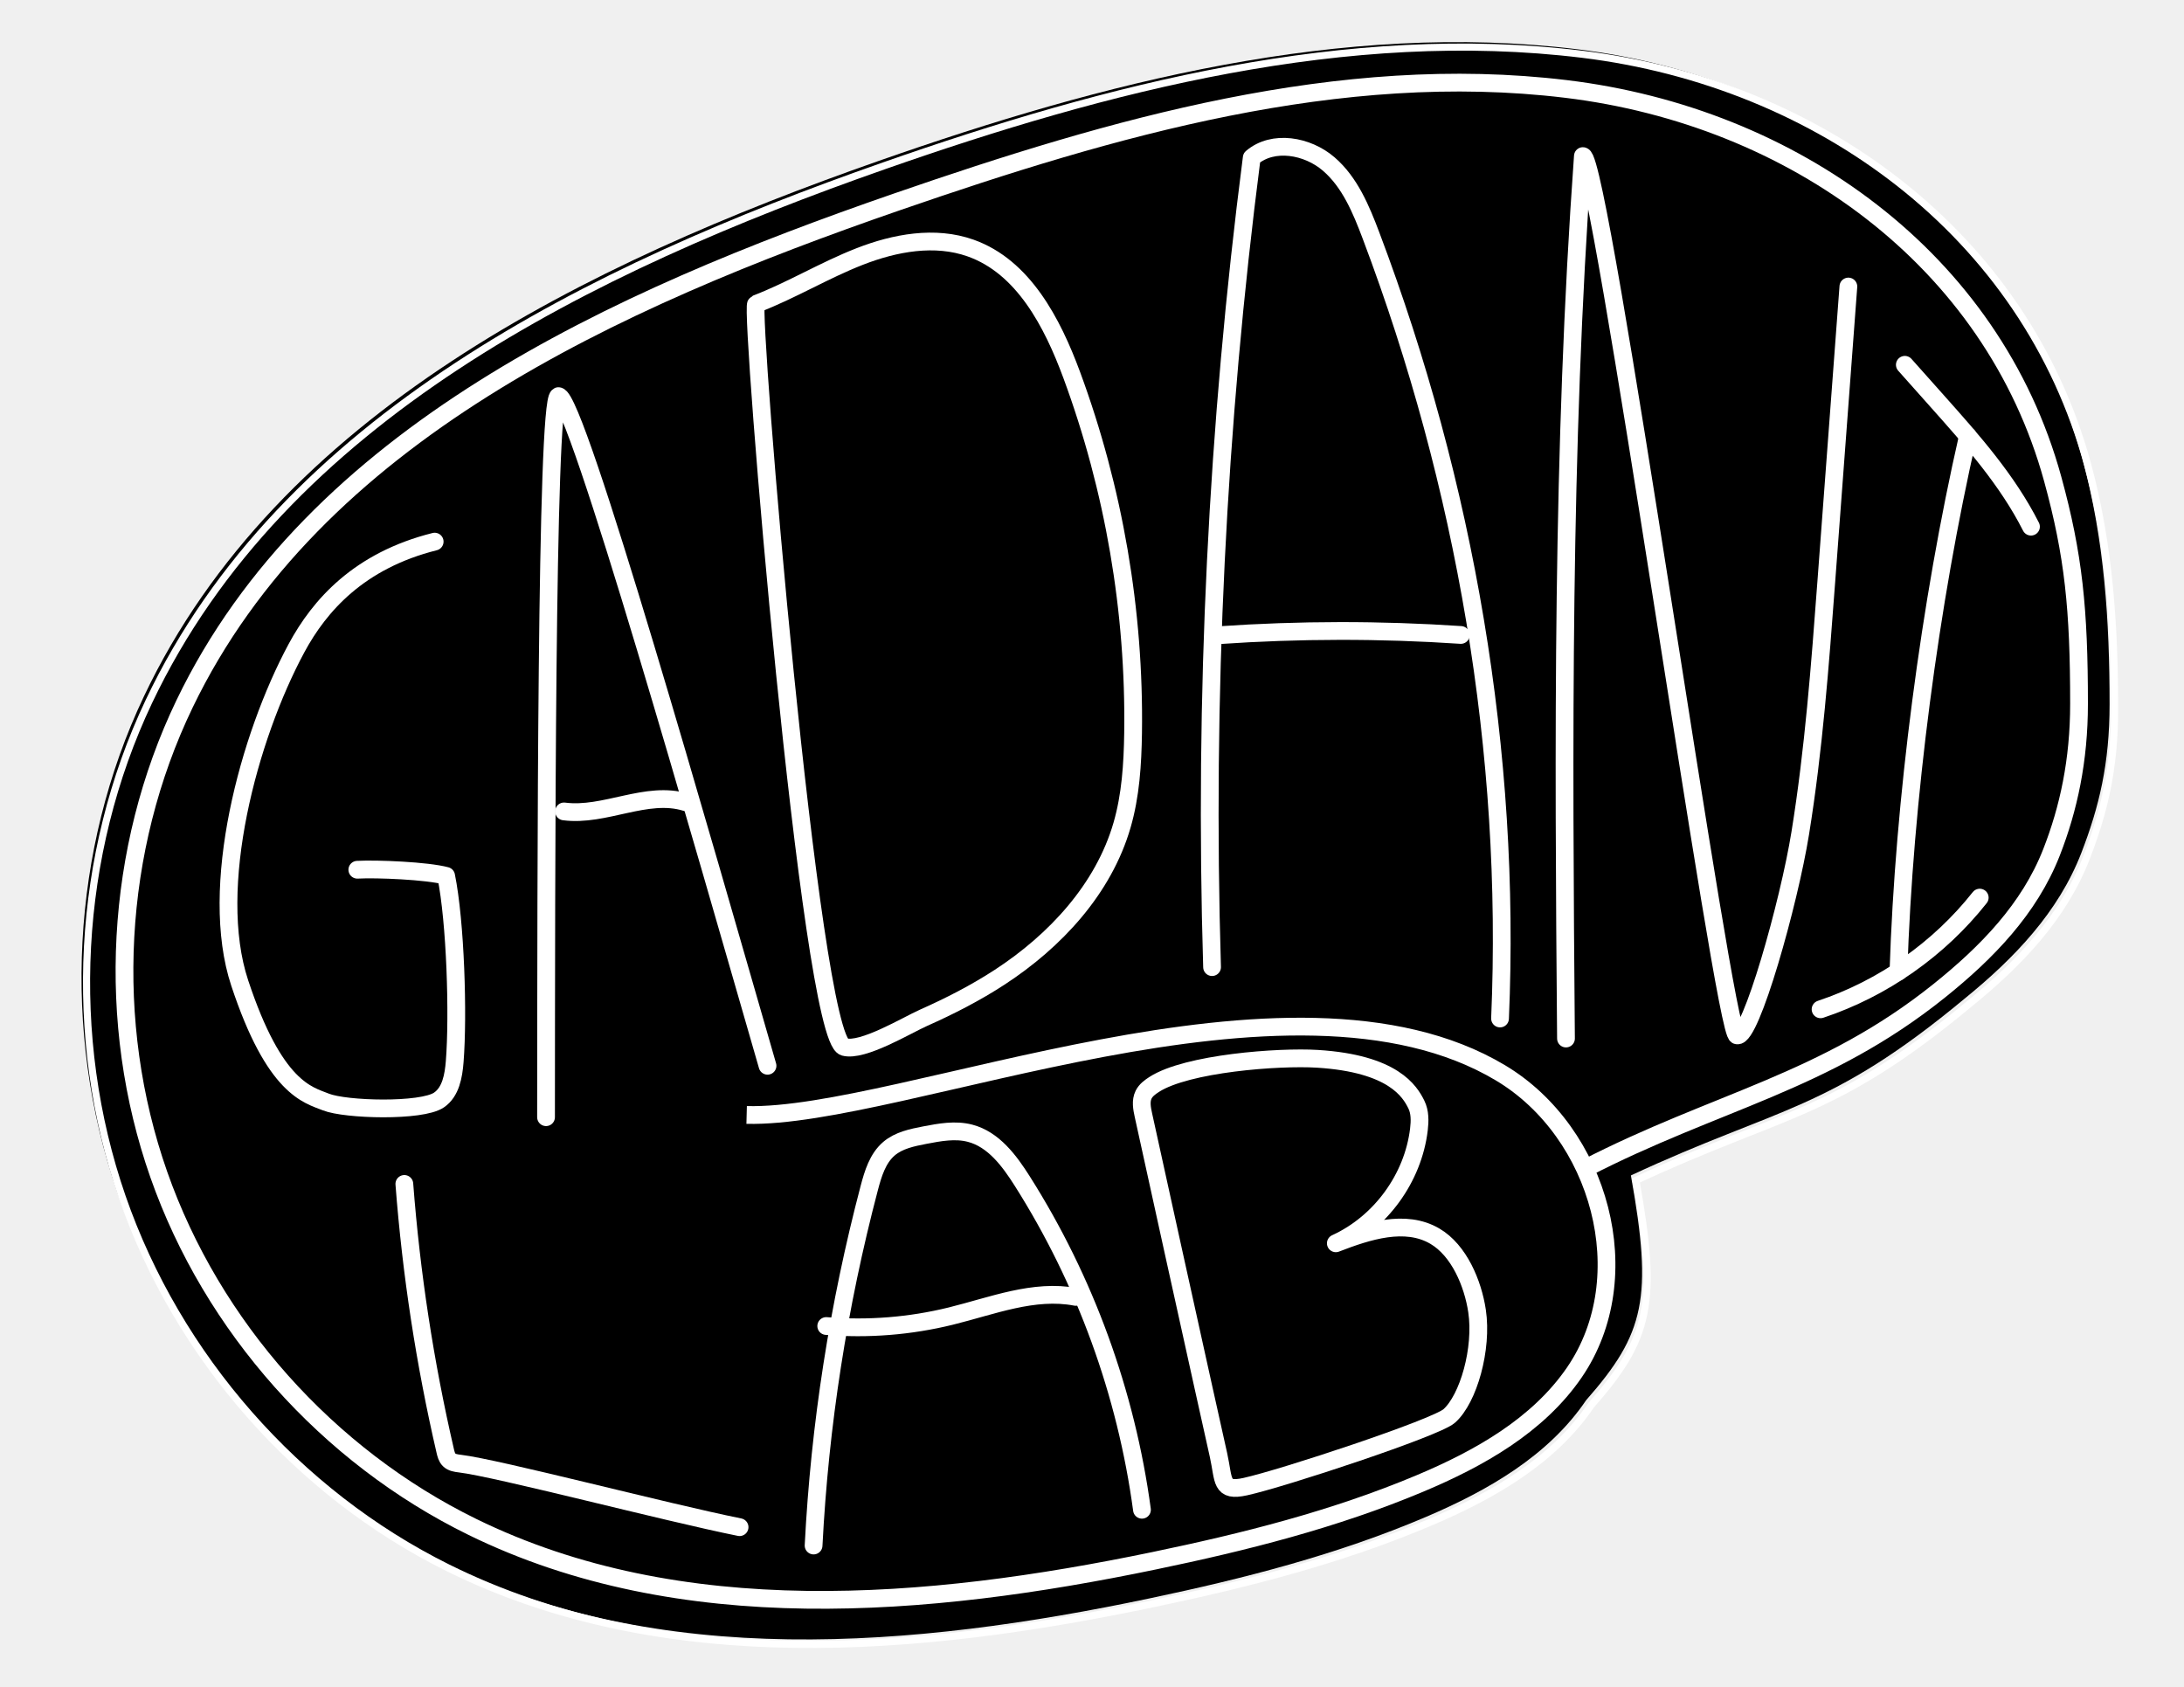
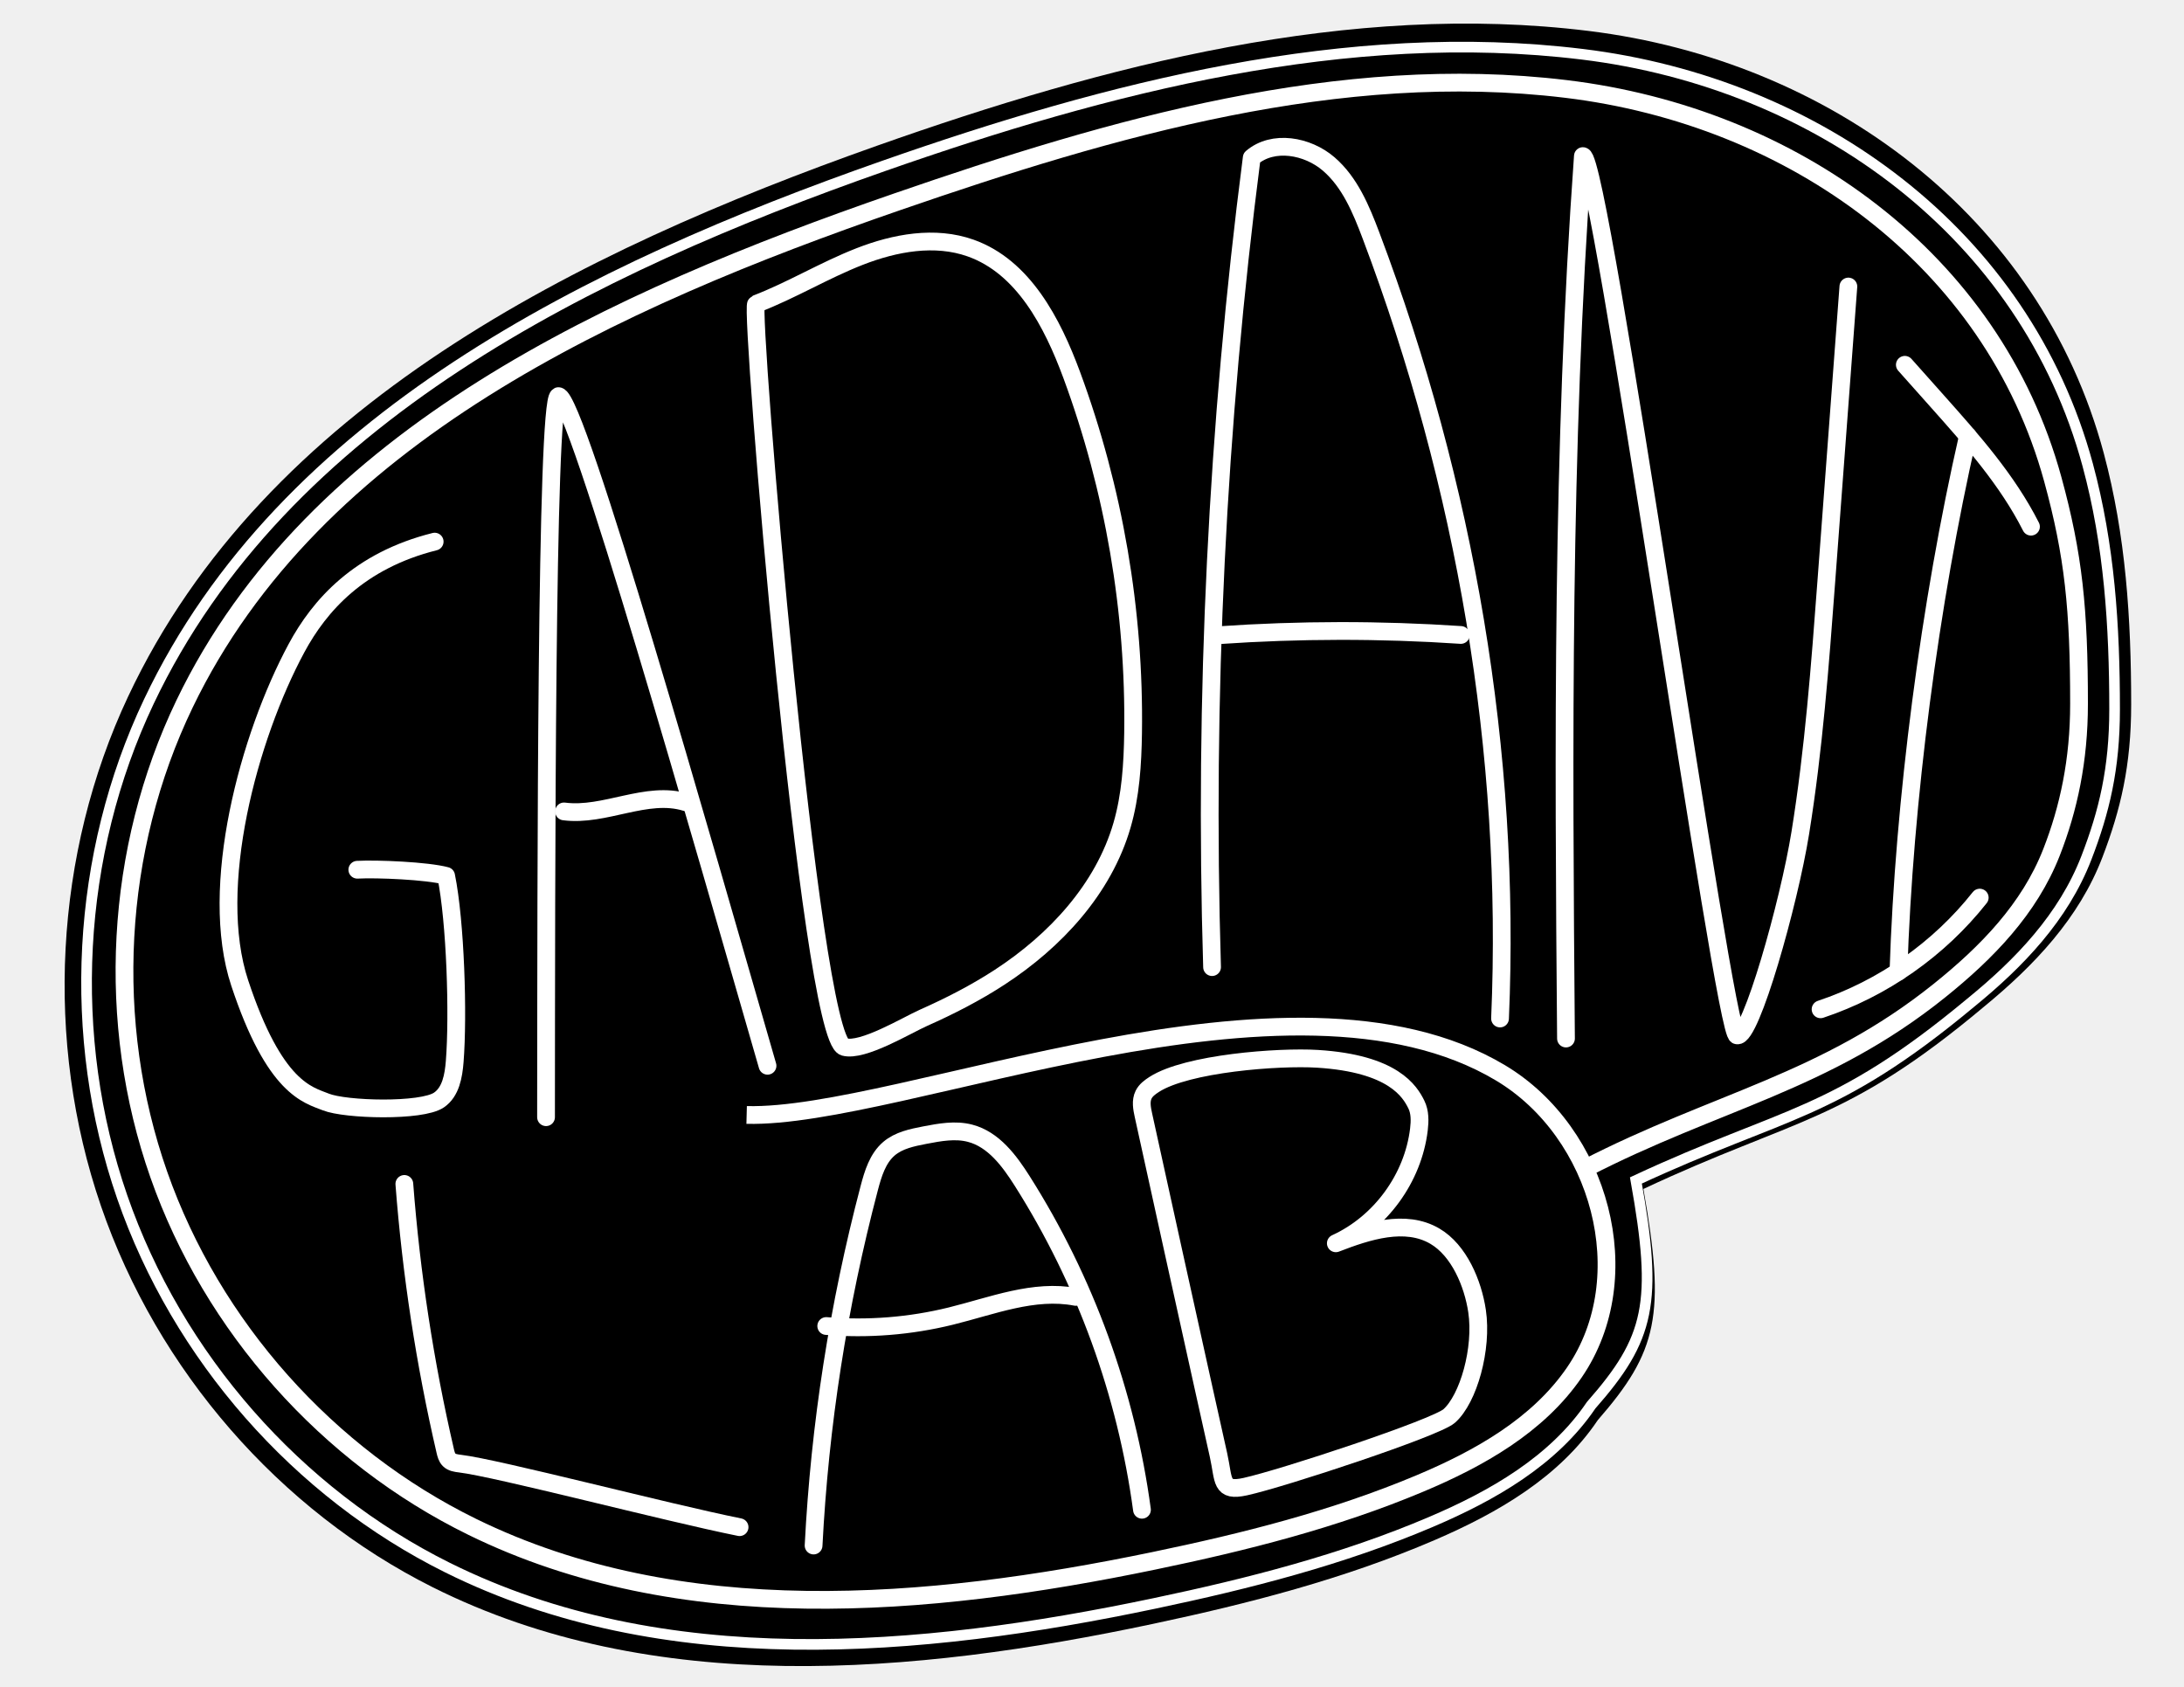
<svg xmlns="http://www.w3.org/2000/svg" version="1.1" id="Layer_1" x="0px" y="0px" viewBox="0 0 615 475" style="enable-background:new 0 0 615 475;" xml:space="preserve">
  <style type="text/css">
	.st0{fill:none;stroke:#FFFFFF;stroke-width:5;stroke-miterlimit:10;}
	.st1{fill:none;stroke:#FFFFFF;stroke-width:5;stroke-linecap:round;stroke-linejoin:round;stroke-miterlimit:10;}
- 	.st2{fill:none;stroke:#FFFFFF;stroke-width:2;stroke-miterlimit:10;}
+ 	.st2{fill:none;stroke:#FFFFFF;stroke-width:3;stroke-miterlimit:10;}
	.st3{fill:none;stroke:#FFFFFF;stroke-miterlimit:10;}
</style>
-   <path d="M459.248,330.978c6.192,34.538,3.933,44.495-12.599,63.287  c-10.627,15.703-27.792,25.49-45.103,32.868  c-24.938,10.63-51.309,17.365-77.794,22.933  c-66.305,13.955-138.308,20.154-199.124-10.051  c-42.311-21.017-76.019-59.316-91.638-104.403s-12.921-96.415,7.514-139.481  C78.332,116.409,165.027,74.19,247.491,45.29  c63.036-22.091,130.519-39.525,196.731-31.41s124.609,50.412,142.252,115.632  c6.102,22.564,7.57,45.37,7.57,68.776c0,16.744-2.92,28.838-7.943,41.847  c-6.455,16.723-18.867,29.647-32.67,40.888  C514.942,313.036,501.157,311.467,459.248,330.978z" />
+   <path d="M462.77,334.789c6.31,35.515,4.008,45.753-12.838,65.076  c-10.829,16.146-28.32,26.211-45.959,33.797  c-25.412,10.93-52.283,17.856-79.271,23.581  c-67.564,14.35-140.934,20.724-202.904-10.335  c-43.115-21.611-77.462-60.993-93.378-107.354s-13.166-99.14,7.656-143.423  c38.546-81.976,126.886-125.389,210.916-155.106  c64.233-22.715,132.996-40.642,200.465-32.298s126.975,51.837,144.953,118.901  c6.218,23.202,7.714,46.652,7.714,70.72c0,17.218-2.976,29.654-8.094,43.03  c-6.578,17.196-19.225,30.485-33.29,42.043  C519.521,316.339,505.474,314.726,462.77,334.789z" />
  <path class="st0" d="M210.25,313.95c43.55,1.13,152.86-47.36,212.27-11.86  c28.08,16.78,39.3,57.42,20.79,84.39  c-10.24,14.92-26.78,24.22-43.46,31.23c-24.03,10.1-49.44,16.5-74.96,21.79  c-63.89,13.26-133.27,19.15-191.87-9.55  c-40.77-19.97-73.25-56.36-88.3-99.2s-12.45-91.61,7.24-132.53  c36.45-75.75,121.14-113.91,200.6-141.37  c60.74-20.99,124.61-39.51,188.41-31.8S561.04,72.95,578.04,134.92  c5.88,21.44,7.402,36.617,7.402,63.27c0,15.91-2.922,29.48-7.762,41.84  C571.46,255.92,559.5,268.2,546.2,278.88  c-32.4,26.03-62.95,31.11-99.88,50.17" />
  <path class="st1" d="M122.4,152.51C101.16,157.83,89.99,170.44,83.5,182.49  c-13.47,25.01-24.93,67.34-16,94.3c9.84,29.74,19.21,31.49,24.26,33.51  c5.52,2.21,26.92,2.79,31.84-0.55c3.34-2.27,4.12-6.79,4.44-10.82  c1.04-13.19,0.23-39.34-2.41-52.3c-5.35-1.44-19.48-2.03-25.01-1.73" />
  <path class="st1" d="M153.76,314.58c0.06-67.69,0-201.44,3.49-203.04  c5.01,0,40.59,125.29,58.88,188.56" />
  <path class="st1" d="M212.91,85.59c9.98-3.83,19.18-9.46,29.14-13.35  c9.95-3.89,21.21-5.97,31.28-2.39c14.84,5.27,23,20.97,28.46,35.74  c11.88,32.16,17.77,66.53,17.28,100.81c-0.13,8.75-0.68,17.58-3.12,25.98  c-5.22,17.96-18.78,32.57-34.44,42.78  c-6.8,4.43-14.04,8.14-21.45,11.43c-4.76,2.12-17.15,9.64-22.32,8.22  C228.14,292.2,211.04,86.31,212.91,85.59z" />
  <path class="st1" d="M341.31,272.32C339,196.22,342.73,119.93,352.48,44.41  c6-5.13,15.69-3.39,21.67,1.76s9.13,12.78,11.92,20.17  c26.49,70.15,39.55,145.54,36.33,220.45" />
  <path class="st1" d="M440.97,292.43c-0.7-82.86-1.19-165.83,4.76-248.48  c5.01,0,39.8,248.48,43.43,247.59c3.82,0.88,14.6-37.21,17.78-56.95  c3.79-23.46,5.57-47.2,7.34-70.9c2.07-27.67,4.14-55.34,6.21-83.01" />
  <path class="st1" d="M536.39,102.72c3.07,3.45,6.14,6.9,9.22,10.35  c9.78,10.97,19.66,22.11,26.3,35.23" />
  <path class="st1" d="M512.66,284.2C530.22,278.34,546,267.27,557.48,252.75" />
  <path class="st1" d="M554.15,122.8c-10.69,46.84-18.02,102.76-19.56,150.78" />
  <path class="st1" d="M193.16,225.91c-11.07-3.43-22.85,4.08-34.34,2.57" />
  <path class="st1" d="M343.21,178.86c22.68-1.56,45.47-1.59,68.15-0.07" />
  <path class="st1" d="M113.86,333.37c1.94,25.31,5.79,50.48,11.52,75.21  c0.21,0.89,0.44,1.83,1.09,2.48c0.77,0.77,1.94,0.93,3.02,1.06  c10.52,1.25,57.99,13.72,78.77,17.9" />
  <path class="st1" d="M229.1,435.19c1.74-33.95,7-67.72,15.66-100.6  c1.08-4.09,2.37-8.42,5.59-11.16c2.77-2.35,6.51-3.11,10.07-3.8  c4.22-0.81,8.6-1.62,12.75-0.53c6.59,1.72,11.05,7.72,14.69,13.47  c17.71,27.95,29.29,59.76,33.71,92.55" />
  <path class="st1" d="M321.98,314.01c-0.42-1.92-0.82-4.01,0.05-5.77  c0.62-1.26,1.81-2.13,2.99-2.89c9.22-5.94,35.02-7.89,45.97-7.21  c21.42,1.33,26.04,9.23,27.84,12.86c1.06,2.14,1.01,4.65,0.73,7.02  c-1.64,13.73-10.82,26.32-23.4,32.07c9.01-3.49,19.55-6.9,27.89-2.01  c6.8,3.98,10.72,13.3,11.88,21.09c1.58,10.57-2.41,24.72-7.84,29.54  c-3.74,3.33-46.75,17.54-57.4,19.89c-7.07,1.56-5.97-1.66-7.57-8.89  c-1.41-6.38-2.84-12.76-4.26-19.14  C333.21,365.07,327.58,339.54,321.98,314.01z" />
  <path class="st1" d="M232.66,373.38c11.73,0.97,23.62,0.02,35.05-2.79  c11.64-2.86,23.44-7.67,35.21-5.41" />
  <path class="st2" d="M460.662,332.386c6.192,34.538,3.933,44.495-12.598,63.287  c-10.627,15.702-27.792,25.49-45.103,32.868  c-24.939,10.63-51.309,17.365-77.794,22.933  c-66.305,13.955-138.308,20.154-199.124-10.051  c-42.311-21.017-76.019-59.316-91.638-104.403s-12.921-96.415,7.514-139.481  C79.746,117.817,166.44,75.598,248.904,46.698  C311.94,24.607,379.423,7.173,445.635,15.287s124.609,50.412,142.252,115.632  c6.102,22.564,7.57,45.37,7.57,68.776c0,16.744-2.92,28.838-7.943,41.847  c-6.455,16.723-18.867,29.647-32.67,40.887  C516.355,314.444,502.57,312.875,460.662,332.386z" />
  <path class="st3" d="M426.239,304.19" />
</svg>
